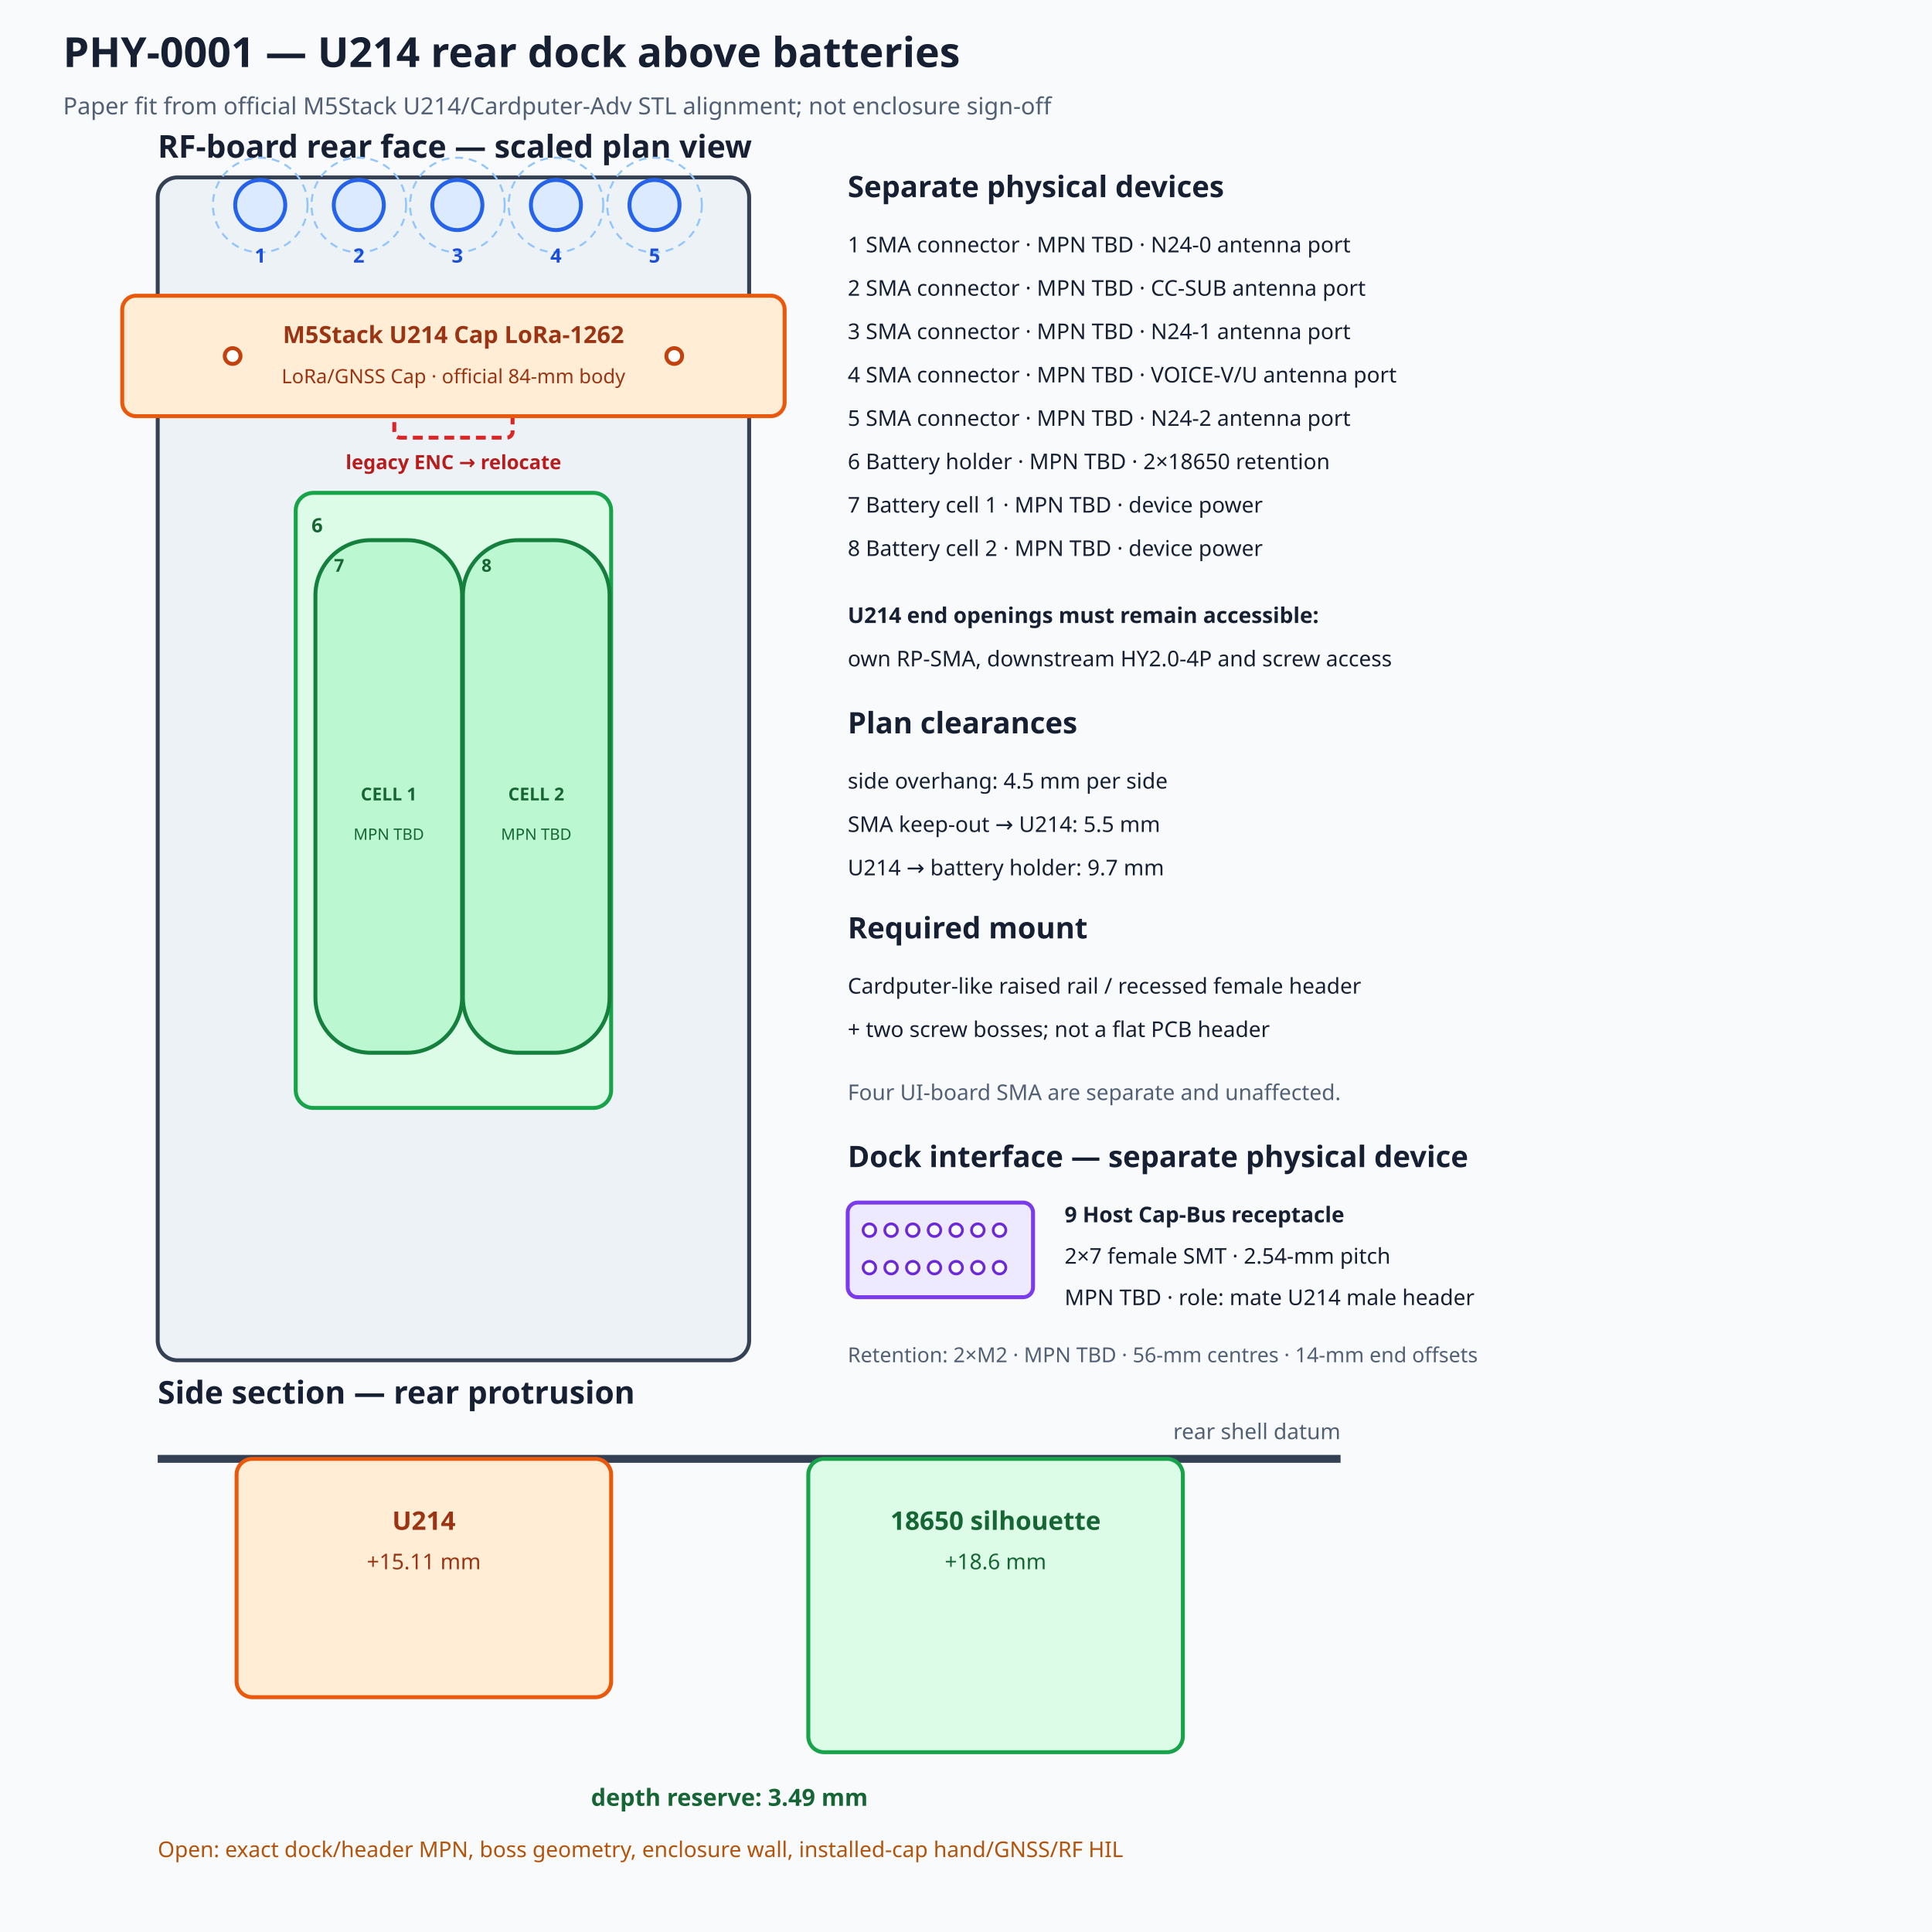
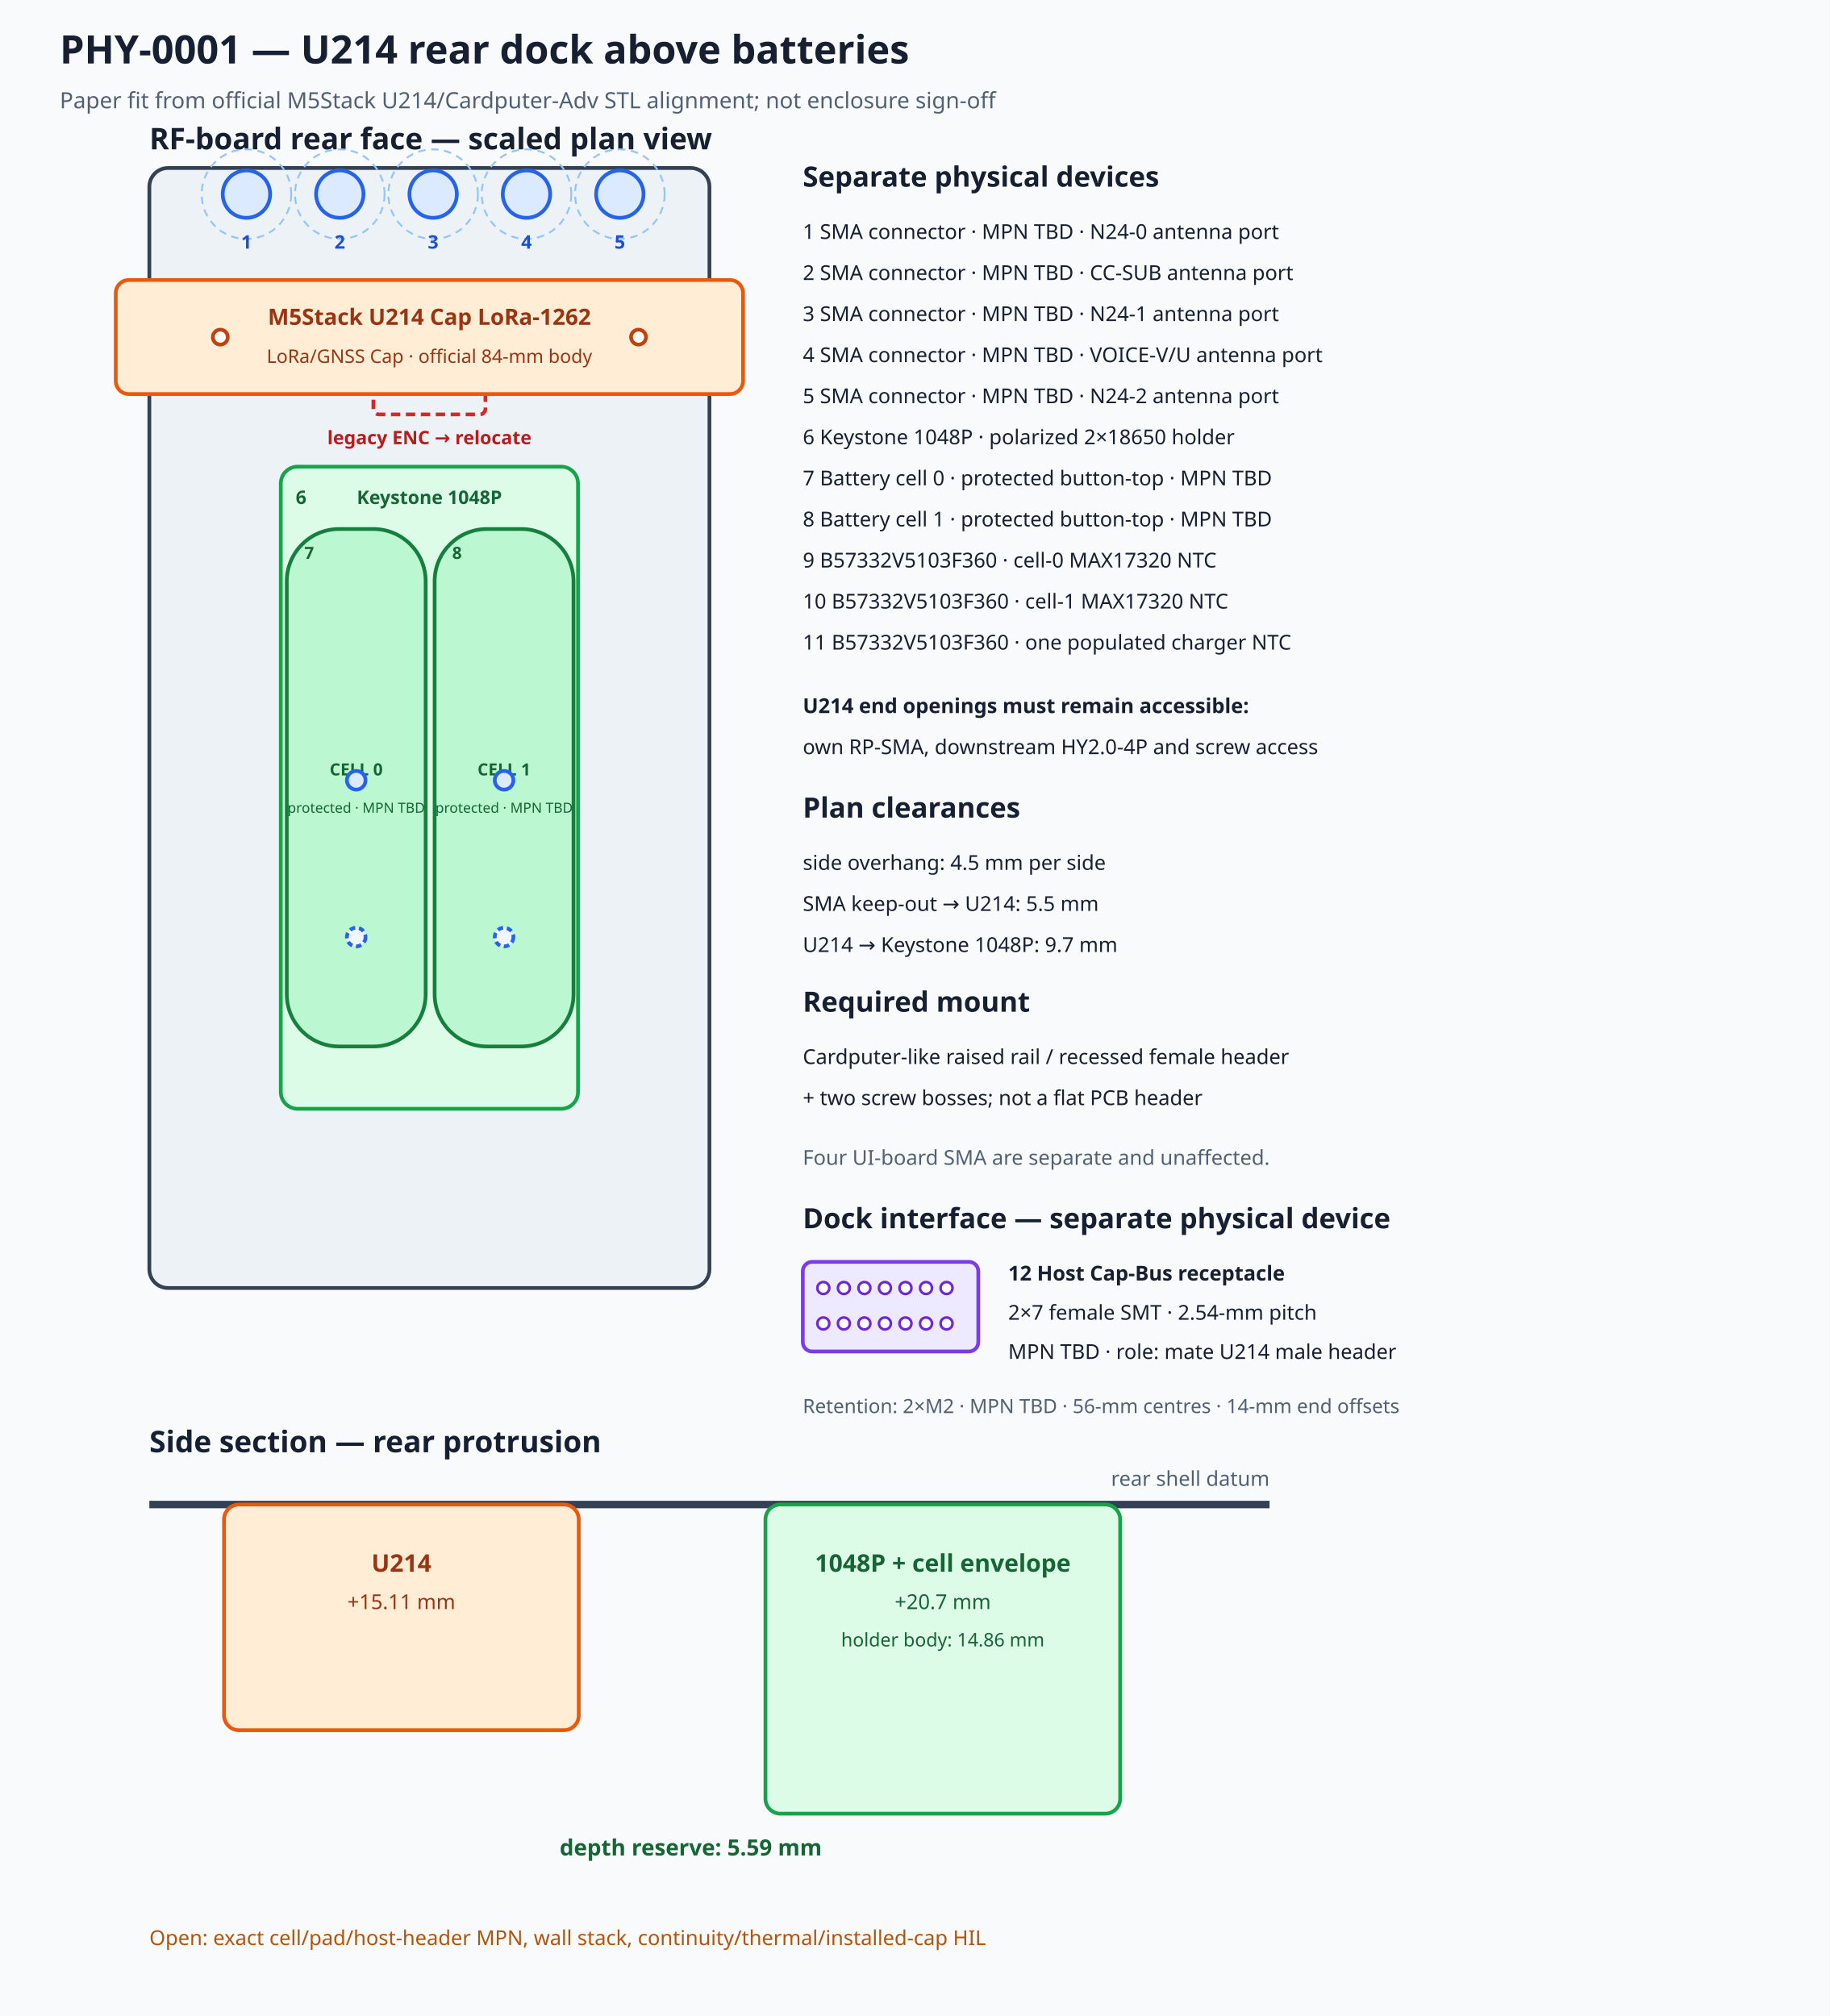
- <svg xmlns="http://www.w3.org/2000/svg" width="980" height="980" viewBox="0 0 980 980">
+ <svg xmlns="http://www.w3.org/2000/svg" width="980" height="1080" viewBox="0 0 980 1080">
  <rect width="100%" height="100%" fill="#f8fafc" />
  <text x="32.0" y="34.0" font-family="sans-serif" font-size="21" font-weight="bold" text-anchor="start" fill="#172033">PHY-0001 — U214 rear dock above batteries</text>
  <text x="32.0" y="58.0" font-family="sans-serif" font-size="12" font-weight="normal" text-anchor="start" fill="#526076">Paper fit from official M5Stack U214/Cardputer-Adv STL alignment; not enclosure sign-off</text>
  <text x="80.0" y="80.0" font-family="sans-serif" font-size="16" font-weight="bold" text-anchor="start" fill="#172033">RF-board rear face — scaled plan view</text>
  <rect x="80.0" y="90.0" width="300.0" height="600.0" rx="10" fill="#edf2f7" stroke="#344054" stroke-width="2" />
  <rect x="200.0" y="170.0" width="60.0" height="52.0" rx="3" fill="none" stroke="#dc2626" stroke-width="2" stroke-dasharray="5 3" />
  <circle cx="132.0" cy="104.0" r="12.7" fill="#dbeafe" stroke="#2563eb" stroke-width="2" />
  <circle cx="132.0" cy="104.0" r="24.0" fill="none" stroke="#93c5fd" stroke-width="1" stroke-dasharray="4 3" />
  <text x="132.0" y="133.2" font-family="sans-serif" font-size="10" font-weight="bold" text-anchor="middle" fill="#1d4ed8">1</text>
  <circle cx="182.0" cy="104.0" r="12.7" fill="#dbeafe" stroke="#2563eb" stroke-width="2" />
  <circle cx="182.0" cy="104.0" r="24.0" fill="none" stroke="#93c5fd" stroke-width="1" stroke-dasharray="4 3" />
  <text x="182.0" y="133.2" font-family="sans-serif" font-size="10" font-weight="bold" text-anchor="middle" fill="#1d4ed8">2</text>
  <circle cx="232.0" cy="104.0" r="12.7" fill="#dbeafe" stroke="#2563eb" stroke-width="2" />
  <circle cx="232.0" cy="104.0" r="24.0" fill="none" stroke="#93c5fd" stroke-width="1" stroke-dasharray="4 3" />
  <text x="232.0" y="133.2" font-family="sans-serif" font-size="10" font-weight="bold" text-anchor="middle" fill="#1d4ed8">3</text>
  <circle cx="282.0" cy="104.0" r="12.7" fill="#dbeafe" stroke="#2563eb" stroke-width="2" />
  <circle cx="282.0" cy="104.0" r="24.0" fill="none" stroke="#93c5fd" stroke-width="1" stroke-dasharray="4 3" />
  <text x="282.0" y="133.2" font-family="sans-serif" font-size="10" font-weight="bold" text-anchor="middle" fill="#1d4ed8">4</text>
  <circle cx="332.0" cy="104.0" r="12.7" fill="#dbeafe" stroke="#2563eb" stroke-width="2" />
  <circle cx="332.0" cy="104.0" r="24.0" fill="none" stroke="#93c5fd" stroke-width="1" stroke-dasharray="4 3" />
  <text x="332.0" y="133.2" font-family="sans-serif" font-size="10" font-weight="bold" text-anchor="middle" fill="#1d4ed8">5</text>
  <rect x="62.0" y="150.0" width="336.0" height="61.1" rx="7" fill="#ffedd5" stroke="#ea580c" stroke-width="2" />
  <circle cx="118.0" cy="180.6" r="4.0" fill="#ffffff" stroke="#c2410c" stroke-width="2" />
  <circle cx="342.0" cy="180.6" r="4.0" fill="#ffffff" stroke="#c2410c" stroke-width="2" />
  <text x="230.0" y="174.0" font-family="sans-serif" font-size="12" font-weight="bold" text-anchor="middle" fill="#9a3412">M5Stack U214 Cap LoRa-1262</text>
  <text x="230.0" y="194.4" font-family="sans-serif" font-size="10" font-weight="normal" text-anchor="middle" fill="#9a3412">LoRa/GNSS Cap · official 84-mm body</text>
  <text x="230.0" y="238.0" font-family="sans-serif" font-size="10" font-weight="bold" text-anchor="middle" fill="#b91c1c">legacy ENC → relocate</text>
-   <rect x="150.0" y="250.0" width="160.0" height="312.0" rx="9" fill="#dcfce7" stroke="#16a34a" stroke-width="2" />
-   <text x="158.0" y="270.0" font-family="sans-serif" font-size="10" font-weight="bold" text-anchor="start" fill="#166534">6</text>
-   <rect x="160.0" y="274.0" width="74.4" height="260.0" rx="28" fill="#bbf7d0" stroke="#15803d" stroke-width="2" />
-   <text x="172.0" y="290.0" font-family="sans-serif" font-size="9" font-weight="bold" text-anchor="middle" fill="#166534">7</text>
-   <text x="197.2" y="406.0" font-family="sans-serif" font-size="9" font-weight="bold" text-anchor="middle" fill="#166534">CELL 1</text>
-   <text x="197.2" y="426.0" font-family="sans-serif" font-size="8" font-weight="normal" text-anchor="middle" fill="#166534">MPN TBD</text>
-   <rect x="234.8" y="274.0" width="74.4" height="260.0" rx="28" fill="#bbf7d0" stroke="#15803d" stroke-width="2" />
-   <text x="246.8" y="290.0" font-family="sans-serif" font-size="9" font-weight="bold" text-anchor="middle" fill="#166534">8</text>
-   <text x="272.0" y="406.0" font-family="sans-serif" font-size="9" font-weight="bold" text-anchor="middle" fill="#166534">CELL 2</text>
-   <text x="272.0" y="426.0" font-family="sans-serif" font-size="8" font-weight="normal" text-anchor="middle" fill="#166534">MPN TBD</text>
+   <rect x="150.4" y="250.0" width="159.2" height="344.0" rx="9" fill="#dcfce7" stroke="#16a34a" stroke-width="2" />
+   <text x="158.4" y="270.0" font-family="sans-serif" font-size="10" font-weight="bold" text-anchor="start" fill="#166534">6</text>
+   <text x="230.0" y="270.0" font-family="sans-serif" font-size="10" font-weight="bold" text-anchor="middle" fill="#166534">Keystone 1048P</text>
+   <rect x="153.6" y="283.4" width="74.4" height="277.2" rx="28" fill="#bbf7d0" stroke="#15803d" stroke-width="2" />
+   <text x="165.6" y="299.4" font-family="sans-serif" font-size="9" font-weight="bold" text-anchor="middle" fill="#166534">7</text>
+   <text x="190.8" y="415.4" font-family="sans-serif" font-size="9" font-weight="bold" text-anchor="middle" fill="#166534">CELL 0</text>
+   <text x="190.8" y="435.4" font-family="sans-serif" font-size="7.5" font-weight="normal" text-anchor="middle" fill="#166534">protected · MPN TBD</text>
+   <rect x="232.8" y="283.4" width="74.4" height="277.2" rx="28" fill="#bbf7d0" stroke="#15803d" stroke-width="2" />
+   <text x="244.8" y="299.4" font-family="sans-serif" font-size="9" font-weight="bold" text-anchor="middle" fill="#166534">8</text>
+   <text x="270.0" y="415.4" font-family="sans-serif" font-size="9" font-weight="bold" text-anchor="middle" fill="#166534">CELL 1</text>
+   <text x="270.0" y="435.4" font-family="sans-serif" font-size="7.5" font-weight="normal" text-anchor="middle" fill="#166534">protected · MPN TBD</text>
+   <circle cx="190.8" cy="418.0" r="5" fill="#dbeafe" stroke="#2563eb" stroke-width="2" />
+   <circle cx="270.0" cy="418.0" r="5" fill="#dbeafe" stroke="#2563eb" stroke-width="2" />
+   <circle cx="190.8" cy="502.0" r="5" fill="#eff6ff" stroke="#2563eb" stroke-width="2" stroke-dasharray="3 2" />
+   <circle cx="270.0" cy="502.0" r="5" fill="#eff6ff" stroke="#2563eb" stroke-width="2" stroke-dasharray="3 2" />
  <text x="430.0" y="100.0" font-family="sans-serif" font-size="15" font-weight="bold" text-anchor="start" fill="#172033">Separate physical devices</text>
  <text x="430.0" y="128.0" font-family="sans-serif" font-size="11" font-weight="normal" text-anchor="start" fill="#172033">1  SMA connector · MPN TBD · N24-0 antenna port</text>
  <text x="430.0" y="150.0" font-family="sans-serif" font-size="11" font-weight="normal" text-anchor="start" fill="#172033">2  SMA connector · MPN TBD · CC-SUB antenna port</text>
  <text x="430.0" y="172.0" font-family="sans-serif" font-size="11" font-weight="normal" text-anchor="start" fill="#172033">3  SMA connector · MPN TBD · N24-1 antenna port</text>
  <text x="430.0" y="194.0" font-family="sans-serif" font-size="11" font-weight="normal" text-anchor="start" fill="#172033">4  SMA connector · MPN TBD · VOICE-V/U antenna port</text>
  <text x="430.0" y="216.0" font-family="sans-serif" font-size="11" font-weight="normal" text-anchor="start" fill="#172033">5  SMA connector · MPN TBD · N24-2 antenna port</text>
-   <text x="430.0" y="238.0" font-family="sans-serif" font-size="11" font-weight="normal" text-anchor="start" fill="#172033">6  Battery holder · MPN TBD · 2×18650 retention</text>
-   <text x="430.0" y="260.0" font-family="sans-serif" font-size="11" font-weight="normal" text-anchor="start" fill="#172033">7  Battery cell 1 · MPN TBD · device power</text>
-   <text x="430.0" y="282.0" font-family="sans-serif" font-size="11" font-weight="normal" text-anchor="start" fill="#172033">8  Battery cell 2 · MPN TBD · device power</text>
-   <text x="430.0" y="316.0" font-family="sans-serif" font-size="11" font-weight="bold" text-anchor="start" fill="#172033">U214 end openings must remain accessible:</text>
-   <text x="430.0" y="338.0" font-family="sans-serif" font-size="11" font-weight="normal" text-anchor="start" fill="#172033">own RP-SMA, downstream HY2.0-4P and screw access</text>
-   <text x="430.0" y="372.0" font-family="sans-serif" font-size="15" font-weight="bold" text-anchor="start" fill="#172033">Plan clearances</text>
-   <text x="430.0" y="400.0" font-family="sans-serif" font-size="11" font-weight="normal" text-anchor="start" fill="#172033">side overhang: 4.5 mm per side</text>
-   <text x="430.0" y="422.0" font-family="sans-serif" font-size="11" font-weight="normal" text-anchor="start" fill="#172033">SMA keep-out → U214: 5.5 mm</text>
-   <text x="430.0" y="444.0" font-family="sans-serif" font-size="11" font-weight="normal" text-anchor="start" fill="#172033">U214 → battery holder: 9.7 mm</text>
-   <text x="430.0" y="476.0" font-family="sans-serif" font-size="15" font-weight="bold" text-anchor="start" fill="#172033">Required mount</text>
-   <text x="430.0" y="504.0" font-family="sans-serif" font-size="11" font-weight="normal" text-anchor="start" fill="#172033">Cardputer-like raised rail / recessed female header</text>
-   <text x="430.0" y="526.0" font-family="sans-serif" font-size="11" font-weight="normal" text-anchor="start" fill="#172033">+ two screw bosses; not a flat PCB header</text>
-   <text x="430.0" y="558.0" font-family="sans-serif" font-size="11" font-weight="normal" text-anchor="start" fill="#526076">Four UI-board SMA are separate and unaffected.</text>
-   <text x="430.0" y="592.0" font-family="sans-serif" font-size="15" font-weight="bold" text-anchor="start" fill="#172033">Dock interface — separate physical device</text>
-   <rect x="430" y="610" width="94" height="48" rx="5" fill="#ede9fe" stroke="#7c3aed" stroke-width="2" />
-   <circle cx="441.0" cy="624.0" r="3.2" fill="#ffffff" stroke="#6d28d9" stroke-width="1.4" />
-   <circle cx="441.0" cy="643.0" r="3.2" fill="#ffffff" stroke="#6d28d9" stroke-width="1.4" />
-   <circle cx="452.0" cy="624.0" r="3.2" fill="#ffffff" stroke="#6d28d9" stroke-width="1.4" />
-   <circle cx="452.0" cy="643.0" r="3.2" fill="#ffffff" stroke="#6d28d9" stroke-width="1.4" />
-   <circle cx="463.0" cy="624.0" r="3.2" fill="#ffffff" stroke="#6d28d9" stroke-width="1.4" />
-   <circle cx="463.0" cy="643.0" r="3.2" fill="#ffffff" stroke="#6d28d9" stroke-width="1.4" />
-   <circle cx="474.0" cy="624.0" r="3.2" fill="#ffffff" stroke="#6d28d9" stroke-width="1.4" />
-   <circle cx="474.0" cy="643.0" r="3.2" fill="#ffffff" stroke="#6d28d9" stroke-width="1.4" />
-   <circle cx="485.0" cy="624.0" r="3.2" fill="#ffffff" stroke="#6d28d9" stroke-width="1.4" />
-   <circle cx="485.0" cy="643.0" r="3.2" fill="#ffffff" stroke="#6d28d9" stroke-width="1.4" />
-   <circle cx="496.0" cy="624.0" r="3.2" fill="#ffffff" stroke="#6d28d9" stroke-width="1.4" />
-   <circle cx="496.0" cy="643.0" r="3.2" fill="#ffffff" stroke="#6d28d9" stroke-width="1.4" />
-   <circle cx="507.0" cy="624.0" r="3.2" fill="#ffffff" stroke="#6d28d9" stroke-width="1.4" />
-   <circle cx="507.0" cy="643.0" r="3.2" fill="#ffffff" stroke="#6d28d9" stroke-width="1.4" />
-   <text x="540.0" y="620.0" font-family="sans-serif" font-size="11" font-weight="bold" text-anchor="start" fill="#172033">9  Host Cap-Bus receptacle</text>
-   <text x="540.0" y="641.0" font-family="sans-serif" font-size="11" font-weight="normal" text-anchor="start" fill="#172033">2×7 female SMT · 2.54-mm pitch</text>
-   <text x="540.0" y="662.0" font-family="sans-serif" font-size="11" font-weight="normal" text-anchor="start" fill="#172033">MPN TBD · role: mate U214 male header</text>
-   <text x="430.0" y="691.0" font-family="sans-serif" font-size="10.5" font-weight="normal" text-anchor="start" fill="#526076">Retention: 2×M2 · MPN TBD · 56-mm centres · 14-mm end offsets</text>
-   <text x="80.0" y="712.0" font-family="sans-serif" font-size="16" font-weight="bold" text-anchor="start" fill="#172033">Side section — rear protrusion</text>
-   <line x1="80.0" y1="740.0" x2="680.0" y2="740.0" stroke="#344054" stroke-width="4" />
-   <text x="680.0" y="730.0" font-family="sans-serif" font-size="11" font-weight="normal" text-anchor="end" fill="#526076">rear shell datum</text>
-   <rect x="120.0" y="740.0" width="190.0" height="120.9" rx="8" fill="#ffedd5" stroke="#ea580c" stroke-width="2" />
-   <text x="215.0" y="776.0" font-family="sans-serif" font-size="13" font-weight="bold" text-anchor="middle" fill="#9a3412">U214</text>
-   <text x="215.0" y="796.0" font-family="sans-serif" font-size="11" font-weight="normal" text-anchor="middle" fill="#9a3412">+15.11 mm</text>
-   <rect x="410.0" y="740.0" width="190.0" height="148.8" rx="8" fill="#dcfce7" stroke="#16a34a" stroke-width="2" />
-   <text x="505.0" y="776.0" font-family="sans-serif" font-size="13" font-weight="bold" text-anchor="middle" fill="#166534">18650 silhouette</text>
-   <text x="505.0" y="796.0" font-family="sans-serif" font-size="11" font-weight="normal" text-anchor="middle" fill="#166534">+18.6 mm</text>
-   <text x="370.0" y="916.0" font-family="sans-serif" font-size="12" font-weight="bold" text-anchor="middle" fill="#166534">depth reserve: 3.49 mm</text>
-   <text x="80.0" y="942.0" font-family="sans-serif" font-size="11" font-weight="normal" text-anchor="start" fill="#b45309">Open: exact dock/header MPN, boss geometry, enclosure wall, installed-cap hand/GNSS/RF HIL</text>
+   <text x="430.0" y="238.0" font-family="sans-serif" font-size="11" font-weight="normal" text-anchor="start" fill="#172033">6  Keystone 1048P · polarized 2×18650 holder</text>
+   <text x="430.0" y="260.0" font-family="sans-serif" font-size="11" font-weight="normal" text-anchor="start" fill="#172033">7  Battery cell 0 · protected button-top · MPN TBD</text>
+   <text x="430.0" y="282.0" font-family="sans-serif" font-size="11" font-weight="normal" text-anchor="start" fill="#172033">8  Battery cell 1 · protected button-top · MPN TBD</text>
+   <text x="430.0" y="304.0" font-family="sans-serif" font-size="11" font-weight="normal" text-anchor="start" fill="#172033">9  B57332V5103F360 · cell-0 MAX17320 NTC</text>
+   <text x="430.0" y="326.0" font-family="sans-serif" font-size="11" font-weight="normal" text-anchor="start" fill="#172033">10 B57332V5103F360 · cell-1 MAX17320 NTC</text>
+   <text x="430.0" y="348.0" font-family="sans-serif" font-size="11" font-weight="normal" text-anchor="start" fill="#172033">11 B57332V5103F360 · one populated charger NTC</text>
+   <text x="430.0" y="382.0" font-family="sans-serif" font-size="11" font-weight="bold" text-anchor="start" fill="#172033">U214 end openings must remain accessible:</text>
+   <text x="430.0" y="404.0" font-family="sans-serif" font-size="11" font-weight="normal" text-anchor="start" fill="#172033">own RP-SMA, downstream HY2.0-4P and screw access</text>
+   <text x="430.0" y="438.0" font-family="sans-serif" font-size="15" font-weight="bold" text-anchor="start" fill="#172033">Plan clearances</text>
+   <text x="430.0" y="466.0" font-family="sans-serif" font-size="11" font-weight="normal" text-anchor="start" fill="#172033">side overhang: 4.5 mm per side</text>
+   <text x="430.0" y="488.0" font-family="sans-serif" font-size="11" font-weight="normal" text-anchor="start" fill="#172033">SMA keep-out → U214: 5.5 mm</text>
+   <text x="430.0" y="510.0" font-family="sans-serif" font-size="11" font-weight="normal" text-anchor="start" fill="#172033">U214 → Keystone 1048P: 9.7 mm</text>
+   <text x="430.0" y="542.0" font-family="sans-serif" font-size="15" font-weight="bold" text-anchor="start" fill="#172033">Required mount</text>
+   <text x="430.0" y="570.0" font-family="sans-serif" font-size="11" font-weight="normal" text-anchor="start" fill="#172033">Cardputer-like raised rail / recessed female header</text>
+   <text x="430.0" y="592.0" font-family="sans-serif" font-size="11" font-weight="normal" text-anchor="start" fill="#172033">+ two screw bosses; not a flat PCB header</text>
+   <text x="430.0" y="624.0" font-family="sans-serif" font-size="11" font-weight="normal" text-anchor="start" fill="#526076">Four UI-board SMA are separate and unaffected.</text>
+   <text x="430.0" y="658.0" font-family="sans-serif" font-size="15" font-weight="bold" text-anchor="start" fill="#172033">Dock interface — separate physical device</text>
+   <rect x="430" y="676" width="94" height="48" rx="5" fill="#ede9fe" stroke="#7c3aed" stroke-width="2" />
+   <circle cx="441.0" cy="690.0" r="3.2" fill="#ffffff" stroke="#6d28d9" stroke-width="1.4" />
+   <circle cx="441.0" cy="709.0" r="3.2" fill="#ffffff" stroke="#6d28d9" stroke-width="1.4" />
+   <circle cx="452.0" cy="690.0" r="3.2" fill="#ffffff" stroke="#6d28d9" stroke-width="1.4" />
+   <circle cx="452.0" cy="709.0" r="3.2" fill="#ffffff" stroke="#6d28d9" stroke-width="1.4" />
+   <circle cx="463.0" cy="690.0" r="3.2" fill="#ffffff" stroke="#6d28d9" stroke-width="1.4" />
+   <circle cx="463.0" cy="709.0" r="3.2" fill="#ffffff" stroke="#6d28d9" stroke-width="1.4" />
+   <circle cx="474.0" cy="690.0" r="3.2" fill="#ffffff" stroke="#6d28d9" stroke-width="1.4" />
+   <circle cx="474.0" cy="709.0" r="3.2" fill="#ffffff" stroke="#6d28d9" stroke-width="1.4" />
+   <circle cx="485.0" cy="690.0" r="3.2" fill="#ffffff" stroke="#6d28d9" stroke-width="1.4" />
+   <circle cx="485.0" cy="709.0" r="3.2" fill="#ffffff" stroke="#6d28d9" stroke-width="1.4" />
+   <circle cx="496.0" cy="690.0" r="3.2" fill="#ffffff" stroke="#6d28d9" stroke-width="1.4" />
+   <circle cx="496.0" cy="709.0" r="3.2" fill="#ffffff" stroke="#6d28d9" stroke-width="1.4" />
+   <circle cx="507.0" cy="690.0" r="3.2" fill="#ffffff" stroke="#6d28d9" stroke-width="1.4" />
+   <circle cx="507.0" cy="709.0" r="3.2" fill="#ffffff" stroke="#6d28d9" stroke-width="1.4" />
+   <text x="540.0" y="686.0" font-family="sans-serif" font-size="11" font-weight="bold" text-anchor="start" fill="#172033">12 Host Cap-Bus receptacle</text>
+   <text x="540.0" y="707.0" font-family="sans-serif" font-size="11" font-weight="normal" text-anchor="start" fill="#172033">2×7 female SMT · 2.54-mm pitch</text>
+   <text x="540.0" y="728.0" font-family="sans-serif" font-size="11" font-weight="normal" text-anchor="start" fill="#172033">MPN TBD · role: mate U214 male header</text>
+   <text x="430.0" y="757.0" font-family="sans-serif" font-size="10.5" font-weight="normal" text-anchor="start" fill="#526076">Retention: 2×M2 · MPN TBD · 56-mm centres · 14-mm end offsets</text>
+   <text x="80.0" y="778.0" font-family="sans-serif" font-size="16" font-weight="bold" text-anchor="start" fill="#172033">Side section — rear protrusion</text>
+   <line x1="80.0" y1="806.0" x2="680.0" y2="806.0" stroke="#344054" stroke-width="4" />
+   <text x="680.0" y="796.0" font-family="sans-serif" font-size="11" font-weight="normal" text-anchor="end" fill="#526076">rear shell datum</text>
+   <rect x="120.0" y="806.0" width="190.0" height="120.9" rx="8" fill="#ffedd5" stroke="#ea580c" stroke-width="2" />
+   <text x="215.0" y="842.0" font-family="sans-serif" font-size="13" font-weight="bold" text-anchor="middle" fill="#9a3412">U214</text>
+   <text x="215.0" y="862.0" font-family="sans-serif" font-size="11" font-weight="normal" text-anchor="middle" fill="#9a3412">+15.11 mm</text>
+   <rect x="410.0" y="806.0" width="190.0" height="165.6" rx="8" fill="#dcfce7" stroke="#16a34a" stroke-width="2" />
+   <text x="505.0" y="842.0" font-family="sans-serif" font-size="13" font-weight="bold" text-anchor="middle" fill="#166534">1048P + cell envelope</text>
+   <text x="505.0" y="862.0" font-family="sans-serif" font-size="11" font-weight="normal" text-anchor="middle" fill="#166534">+20.7 mm</text>
+   <text x="505.0" y="882.0" font-family="sans-serif" font-size="10" font-weight="normal" text-anchor="middle" fill="#166534">holder body: 14.86 mm</text>
+   <text x="370.0" y="994.0" font-family="sans-serif" font-size="12" font-weight="bold" text-anchor="middle" fill="#166534">depth reserve: 5.59 mm</text>
+   <text x="80.0" y="1042.0" font-family="sans-serif" font-size="11" font-weight="normal" text-anchor="start" fill="#b45309">Open: exact cell/pad/host-header MPN, wall stack, continuity/thermal/installed-cap HIL</text>
</svg>
